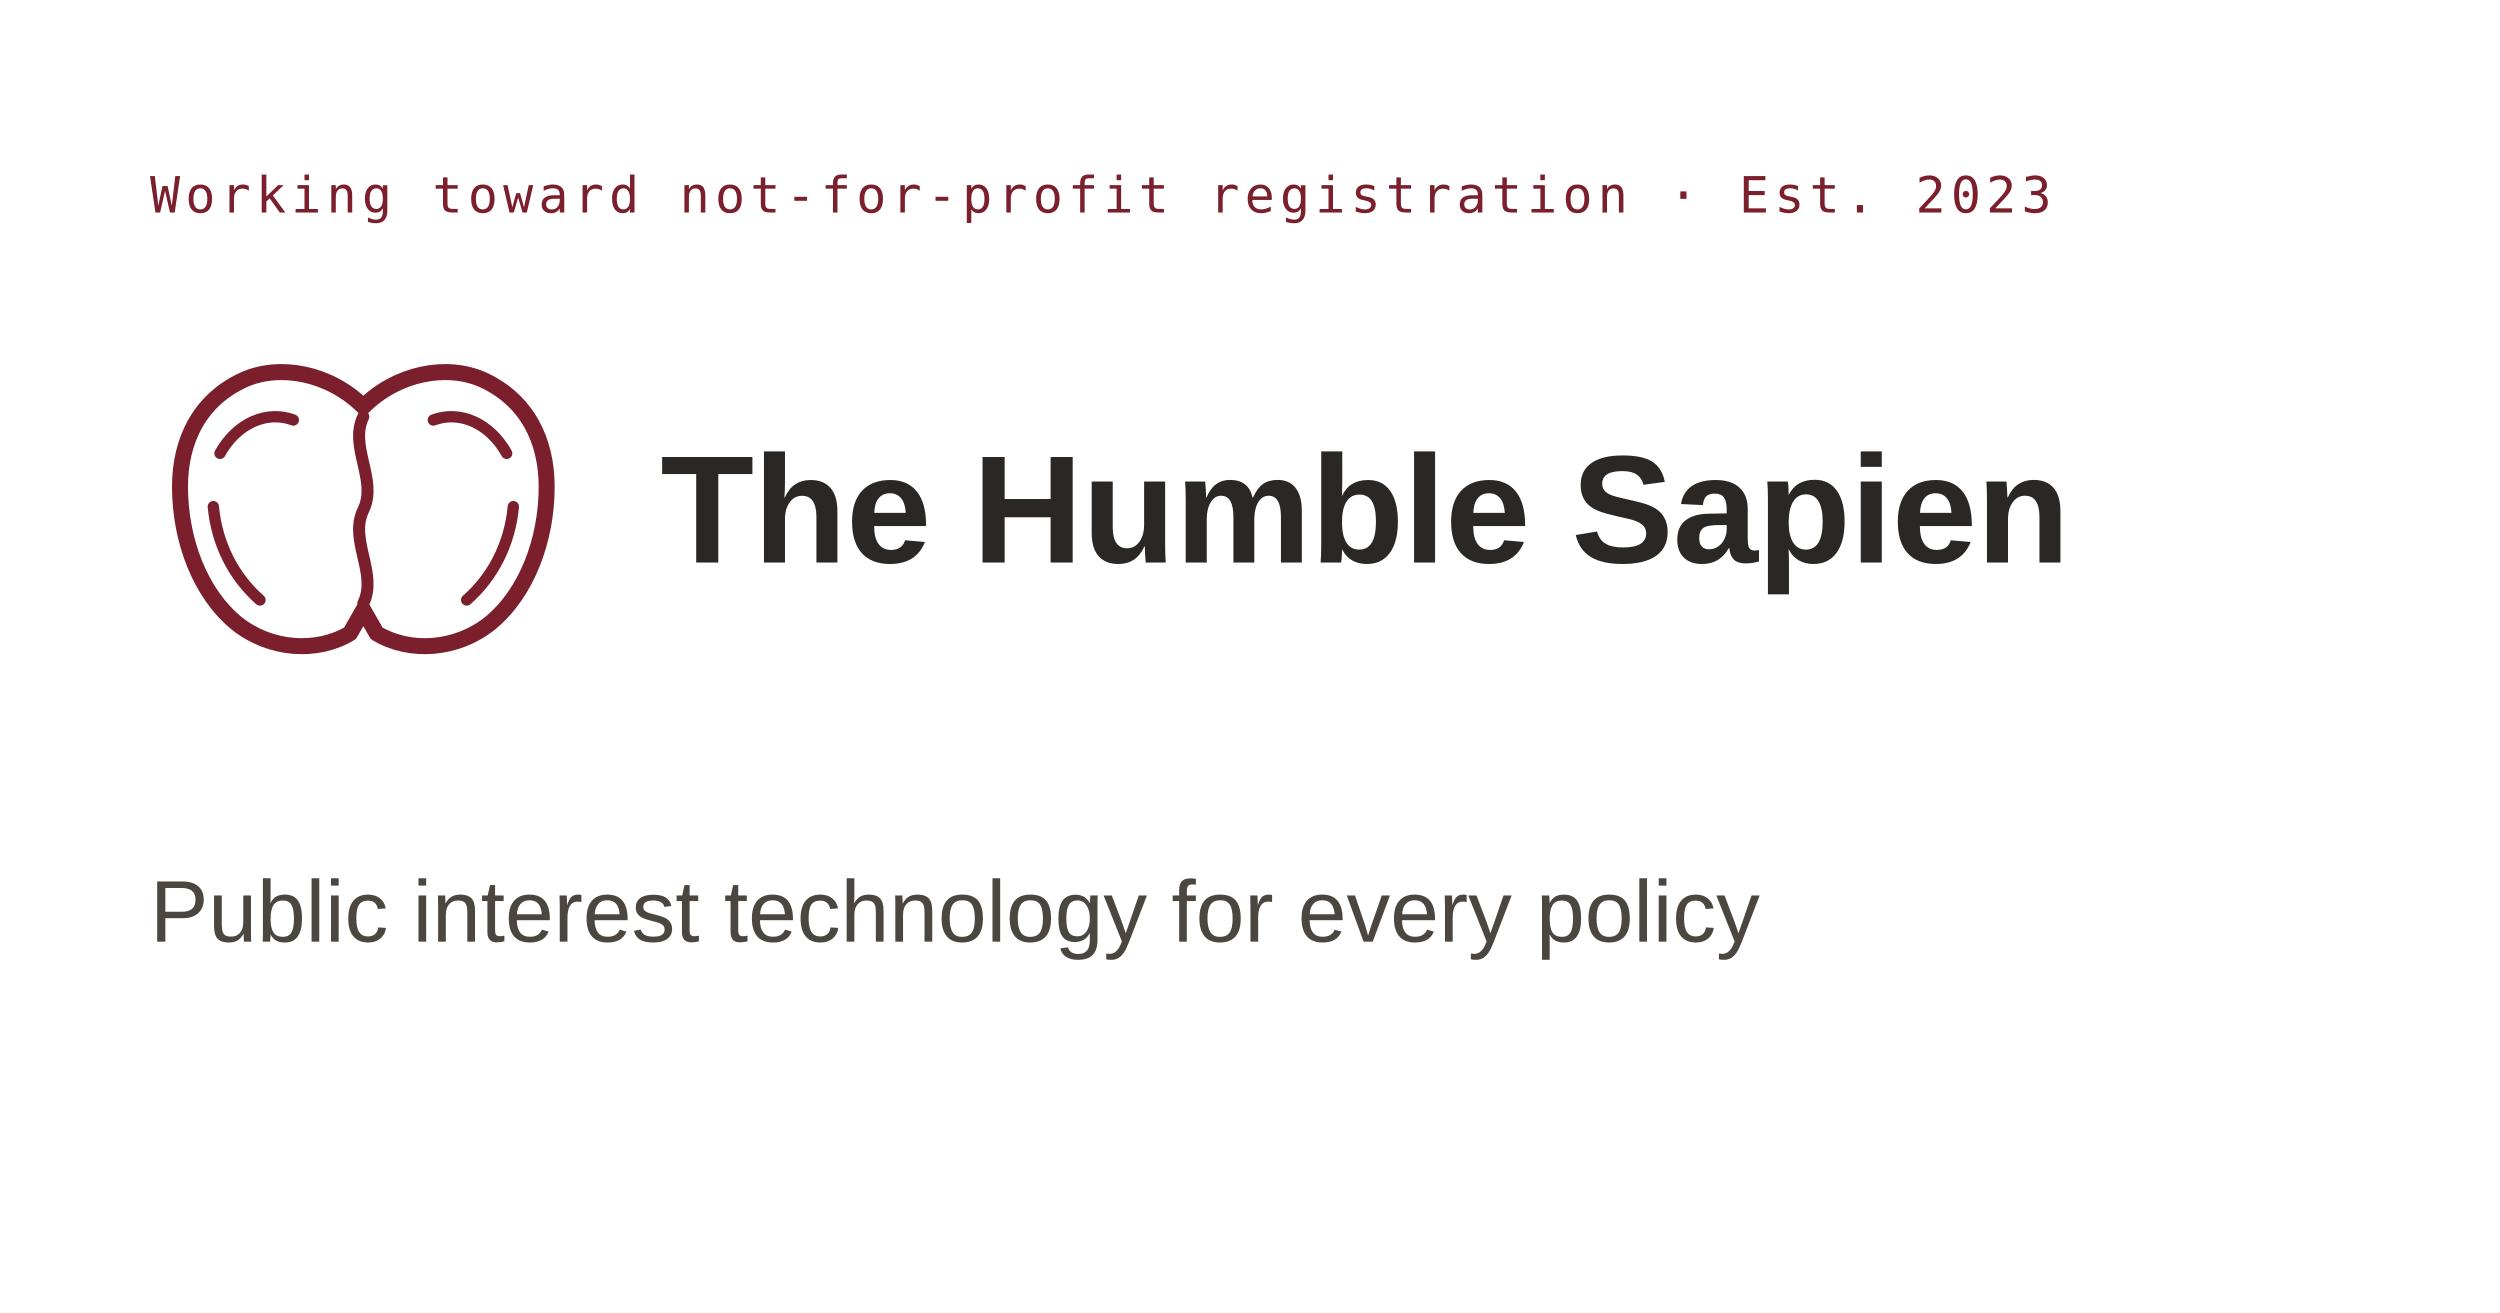
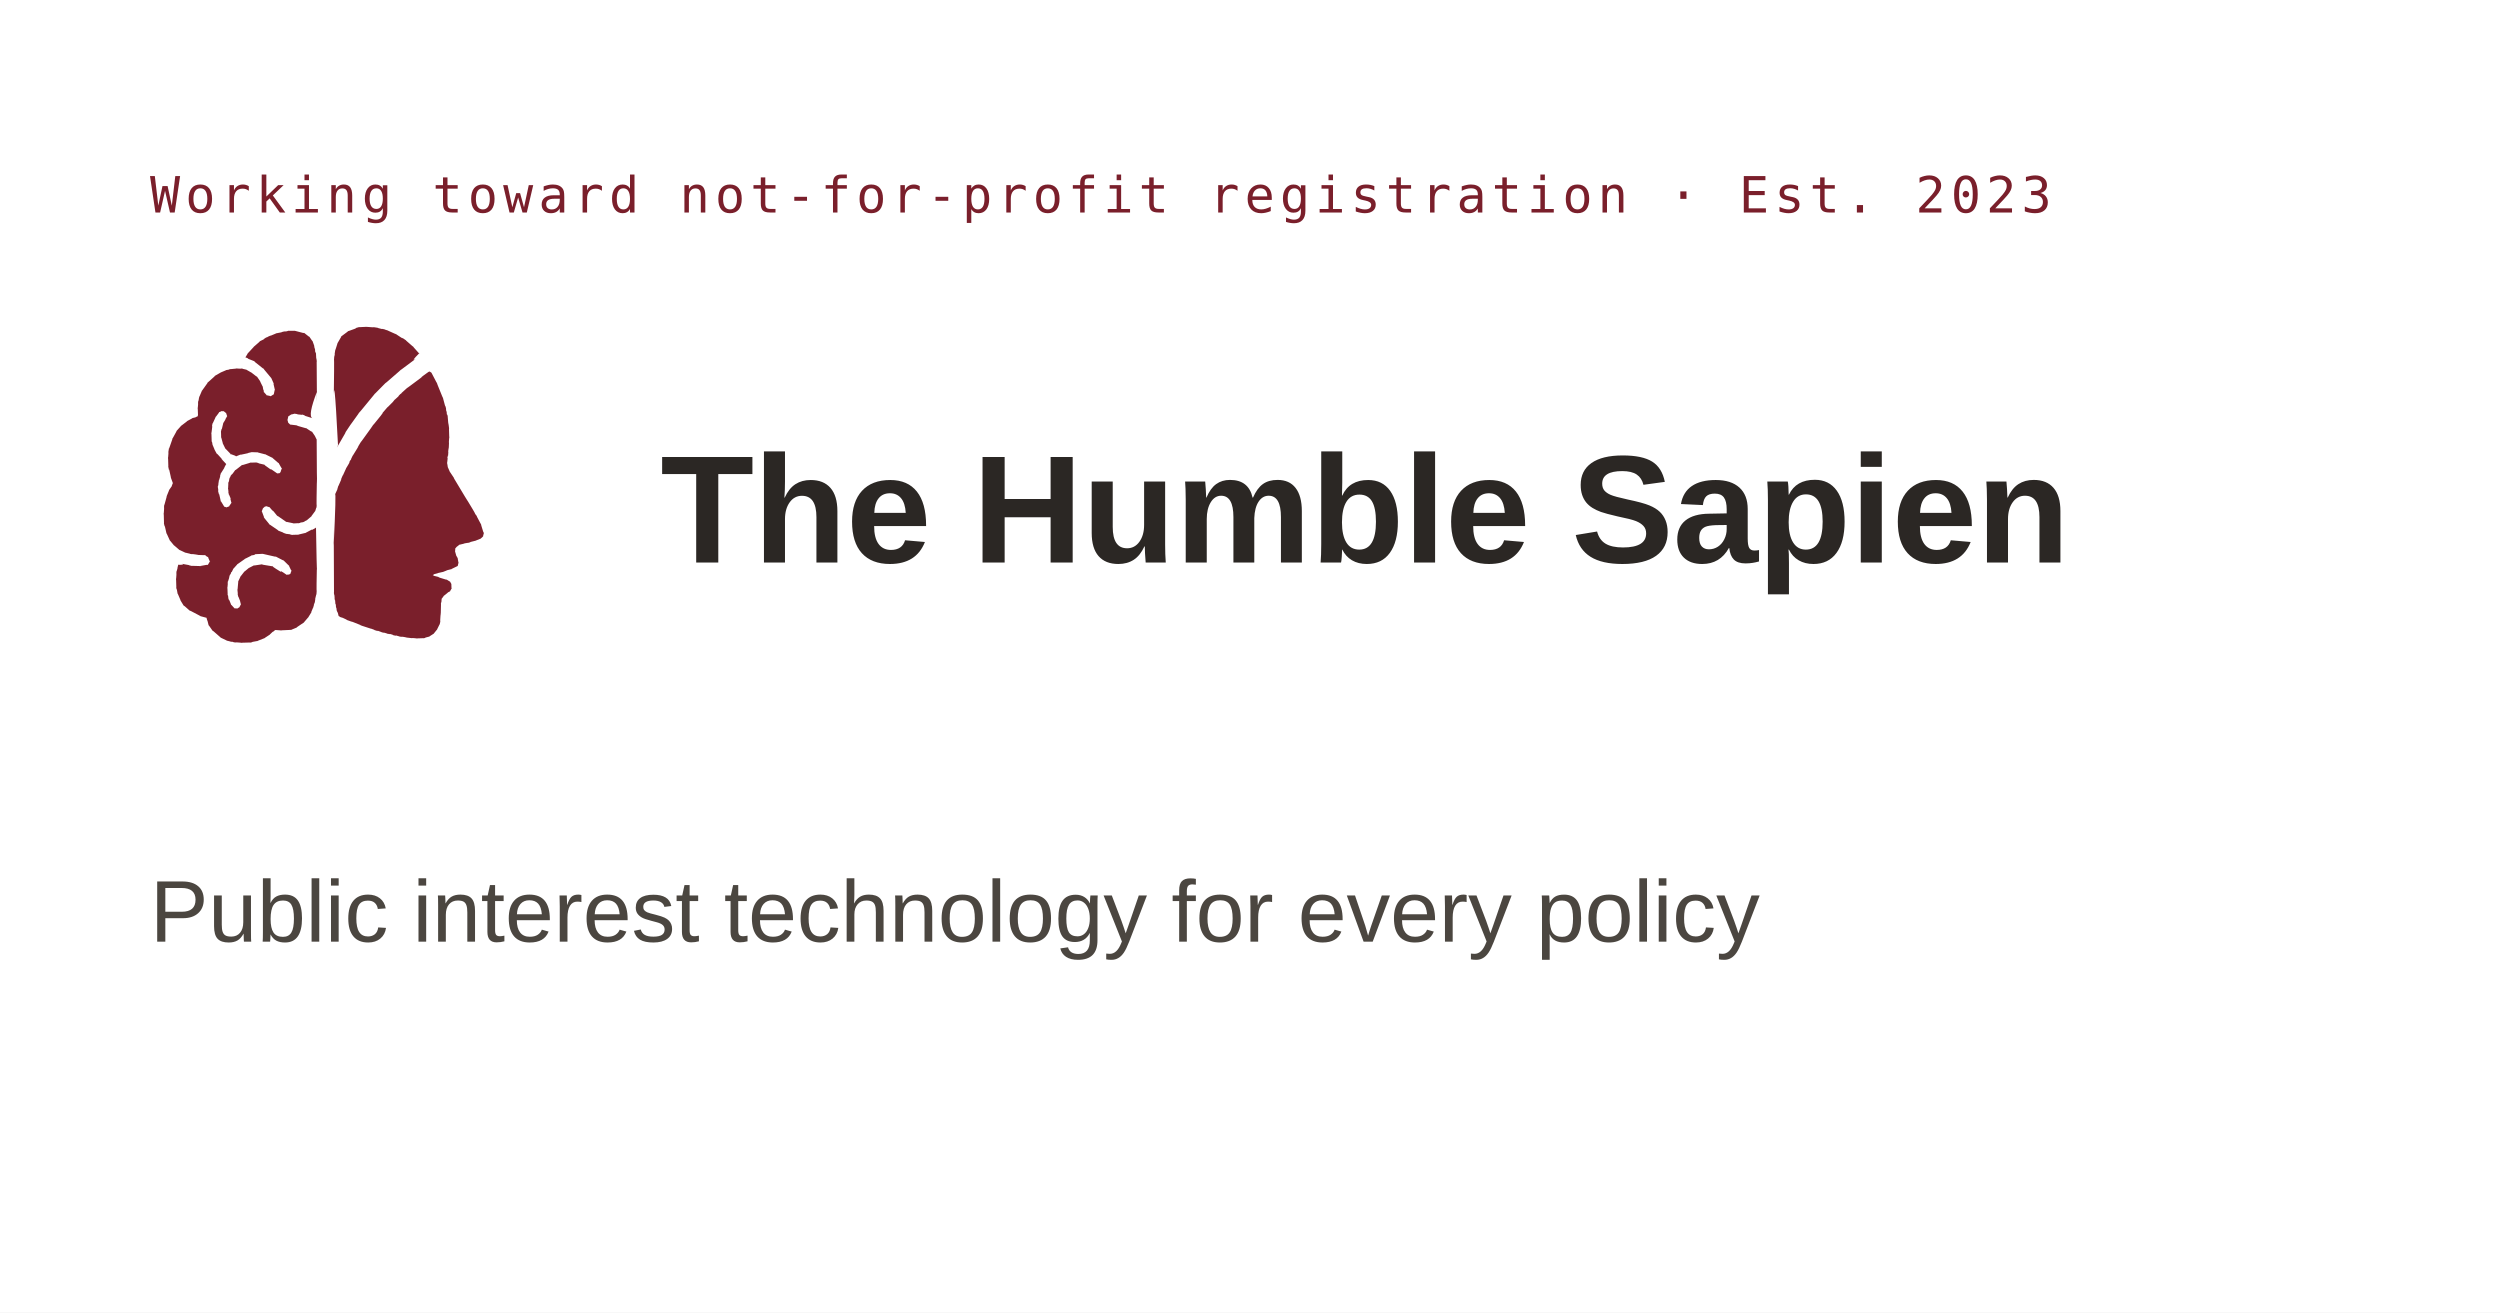
<svg xmlns="http://www.w3.org/2000/svg" width="1200" height="630" viewBox="0 0 1200 630">
  <rect x="0" y="0" width="1200" height="630" fill="#FFFFFF" />
  <text x="72" y="102" font-family="'IBM Plex Mono', Menlo, monospace" font-size="24" font-weight="500" letter-spacing="2.5" fill="#7A1F2B">Working toward not-for-profit registration · Est. 2023</text>
-   <g transform="translate(72,160) scale(3.2)" fill="none" stroke="#7A1F2B" stroke-linecap="round" stroke-linejoin="round">
-     <path d="M 32 11 C 27 6 19.5 4.5 14 7 C 7.5 10 4.5 16 4.5 23 C 4.5 31 7.5 39 13 43.5 C 18 47.5 25 48 30 45 L 32 41.5 L 34 45 C 39 48 46 47.5 51 43.5 C 56.5 39 59.5 31 59.5 23 C 59.5 16 56.5 10 50 7 C 44.5 4.5 37 6 32 11 Z" stroke-width="2.4" />
-     <path d="M 32 12.5 C 29.8 17 34.2 22 32 26.5 C 29.8 31 34.2 36 32 40.5" stroke-width="1.8" />
-     <path d="M 10.5 18 C 13 13.5 17.5 11.5 21.5 13" stroke-width="1.7" />
-     <path d="M 9.5 26 C 10 31.5 12.5 36.5 16.5 40" stroke-width="1.7" />
-     <path d="M 10.5 18 C 13 13.5 17.5 11.5 21.5 13" transform="translate(64 0) scale(-1 1)" stroke-width="1.7" />
-     <path d="M 9.5 26 C 10 31.5 12.5 36.5 16.5 40" transform="translate(64 0) scale(-1 1)" stroke-width="1.7" />
+   <g transform="translate(72,150) scale(1.6)">
+     <path fill="#7A1F2B" fill-rule="evenodd" d="M64.9 4.3Q67.0 4.3 64.9 4.3Q67.2 4.5 67.1 4.4Q69.2 4.7 68.2 4.6Q70.0 5.1 69.6 4.9Q70.7 5.1 70.4 5.1Q72.0 5.6 71.3 5.4Q75.0 7.1 73.5 6.3Q76.3 8.2 75.7 7.6Q77.2 8.6 76.8 8.4Q80.2 11.4 78.7 10.0Q81.3 13.0 80.8 12.2Q78.1 14.9 79.7 13.9Q72.9 19.0 75.5 17.0Q69.0 22.7 70.9 20.9Q66.1 25.8 67.6 24.2Q60.5 32.9 63.3 29.3Q59.8 34.2 60.2 33.6Q57.7 37.3 58.8 35.8Q55.1 42.3 56.4 39.8Q55.1 14.3 55.1 28.3Q55.3 14.0 55.2 14.2Q55.3 12.5 55.3 13.3Q55.5 12.3 55.4 12.4Q55.7 10.4 55.6 11.3Q56.6 8.2 56.2 9.3Q57.9 6.5 57.2 7.3Q60.5 4.9 59.2 5.7Q62.7 4.5 61.6 4.7Q62.9 4.3 62.8 4.4ZM43.5 5.5Q45.1 5.6 43.5 5.5Q47.0 6.5 46.1 6.0Q48.3 7.8 47.7 7.1Q49.0 9.1 48.7 8.4Q49.4 10.4 49.2 9.7Q49.4 11.0 49.4 10.7Q49.6 11.2 49.5 11.1Q49.6 12.3 49.6 11.8Q49.9 12.5 49.8 12.4Q49.9 14.7 49.9 13.6Q50.1 14.9 50.0 14.8Q50.1 32.5 50.1 23.7Q47.3 31.0 48.7 31.7Q45.7 30.8 46.5 30.9Q45.5 30.5 45.6 30.7Q43.3 30.5 44.4 30.5Q43.1 30.3 43.2 30.4Q41.8 30.8 42.5 30.5Q41.2 31.4 41.5 31.1Q41.2 32.7 41.2 32.1Q41.6 33.4 41.4 33.0Q42.3 33.8 41.9 33.6Q45.5 34.0 43.9 33.9Q47.9 35.1 46.7 34.6Q49.0 36.2 48.5 35.6Q49.9 37.7 49.4 36.9Q50.1 38.4 50.0 38.0Q50.1 57.9 50.1 48.1Q49.9 58.1 50.0 58.0Q49.9 59.0 49.9 58.5Q49.4 60.1 49.6 59.5Q47.7 62.0 48.6 61.0Q46.6 62.7 47.1 62.3Q46.2 62.7 46.4 62.7Q45.5 63.1 45.8 62.9Q44.7 63.1 45.1 63.1Q44.4 63.3 44.5 63.2Q42.3 63.3 43.3 63.3Q39.7 62.5 41.0 62.9Q37.1 60.1 38.4 61.3Q36.6 59.0 36.8 59.5Q35.5 58.1 36.1 58.5Q34.7 58.1 35.1 58.1Q34.2 58.3 34.5 58.2Q33.6 59.0 33.9 58.7Q33.4 60.1 33.5 59.5Q34.7 62.5 34.0 61.3Q36.6 64.4 35.6 63.4Q39.7 66.1 38.1 65.3Q40.3 66.1 40.0 66.1Q41.4 66.6 40.9 66.4Q42.7 66.6 42.0 66.6Q42.9 66.8 42.8 66.7Q45.5 66.6 44.2 66.7Q47.5 65.9 46.5 66.2Q49.4 64.6 48.5 65.3Q50.1 64.4 49.8 64.5Q50.1 83.5 50.1 74.0Q49.9 83.7 50.0 83.6Q49.9 85.2 49.9 84.5Q49.4 86.5 49.6 85.9Q49.4 87.4 49.4 87.0Q49.0 88.1 49.2 87.7Q48.8 89.1 48.9 88.6Q48.1 90.4 48.5 89.8Q47.0 92.2 47.6 91.3Q45.5 93.7 46.3 92.9Q43.1 95.0 44.3 94.4Q41.8 95.4 42.5 95.2Q37.7 95.4 39.8 95.4Q37.3 95.2 37.5 95.3Q36.6 96.1 36.9 95.7Q35.3 97.2 36.0 96.6Q33.8 98.0 34.6 97.6Q31.2 98.9 32.5 98.5Q30.1 98.9 30.7 98.9Q29.9 99.1 30.0 99.0Q25.8 99.1 27.8 99.1Q25.6 98.9 25.7 99.0Q24.7 98.9 25.1 98.9Q24.5 98.7 24.6 98.8Q23.8 98.7 24.1 98.7Q22.5 98.3 23.2 98.5Q20.1 97.0 21.3 97.6Q18.0 94.6 19.0 95.8Q17.3 93.3 17.6 93.9Q17.1 91.8 17.2 92.5Q16.9 91.5 17.0 91.6Q13.6 90.7 15.2 91.1Q10.8 88.7 12.2 89.7Q9.7 87.4 10.2 88.1Q8.6 85.5 9.2 86.4Q8.0 83.5 8.3 84.5Q8.0 82.6 8.0 83.1Q7.8 82.4 7.9 82.5Q7.8 78.3 7.8 80.4Q8.0 78.1 7.9 78.2Q8.0 77.2 8.0 77.6Q8.4 76.3 8.2 76.8Q8.6 75.0 8.5 75.7Q10.6 75.7 9.6 75.4Q12.5 75.9 11.6 75.8Q12.7 76.1 12.6 76.0Q16.9 76.1 14.8 76.1Q17.7 75.5 17.3 75.8Q18.2 74.2 18.0 74.8Q17.1 72.9 17.6 73.5Q16.4 72.9 16.8 72.9Q16.2 72.7 16.3 72.8Q12.7 72.7 14.5 72.7Q12.5 72.4 12.6 72.5Q11.7 72.4 12.1 72.4Q9.7 71.8 10.7 72.1Q8.2 70.9 8.9 71.3Q6.5 69.2 7.3 70.0Q5.6 67.9 6.0 68.5Q4.5 65.1 5.0 66.5Q4.3 63.3 4.4 64.2Q4.1 63.1 4.2 63.2Q4.1 58.5 4.1 60.8Q4.3 58.3 4.2 58.4Q4.3 57.2 4.3 57.8Q5.4 54.0 4.8 55.6Q6.0 52.7 5.7 53.3Q6.9 51.6 6.5 52.1Q6.9 50.9 6.9 51.3Q5.8 48.3 6.3 49.6Q5.6 46.2 5.7 47.3Q5.4 46.0 5.5 46.1Q5.4 42.0 5.4 44.0Q5.6 41.8 5.5 41.9Q5.8 39.9 5.7 40.9Q7.3 36.4 6.6 38.1Q8.4 34.9 7.9 35.6Q9.9 33.4 9.2 34.1Q11.9 32.1 10.9 32.7Q13.4 31.4 12.6 31.7Q14.0 31.4 13.7 31.4Q14.5 31.0 14.3 31.2Q14.3 30.8 14.4 30.9Q14.3 27.3 14.3 29.0Q14.5 27.1 14.4 27.2Q14.5 26.2 14.5 26.6Q14.7 26.0 14.6 26.1Q14.9 24.7 14.8 25.3Q16.0 22.5 15.5 23.6Q18.2 19.9 17.1 21.2Q20.3 18.4 19.3 19.1Q22.1 17.5 21.2 18.0Q23.4 17.1 22.7 17.3Q24.0 17.1 23.7 17.1Q24.2 16.9 24.1 17.0Q27.3 16.7 25.8 16.8Q27.5 16.9 27.4 16.8Q28.2 16.9 27.8 16.9Q29.5 17.3 28.8 17.1Q31.4 18.6 30.4 18.0Q32.5 19.7 32.0 19.1Q33.6 21.4 33.0 20.6Q34.0 22.7 33.8 22.1Q34.0 23.4 34.0 23.1Q34.2 23.6 34.1 23.5Q34.2 24.2 34.2 23.9Q35.5 25.3 34.9 24.8Q36.6 25.1 36.1 25.2Q37.5 24.2 37.1 24.7Q37.5 22.5 37.5 23.4Q36.8 20.6 37.2 21.5Q36.0 18.8 36.4 19.7Q32.7 15.3 34.3 17.1Q30.3 14.0 31.5 14.7Q28.6 13.6 29.5 13.8Q28.6 13.4 28.6 13.5Q29.9 11.4 29.2 12.4Q32.1 9.3 31.0 10.4Q33.6 8.2 32.8 8.7Q34.7 7.8 34.1 8.0Q35.1 7.3 34.9 7.5Q35.5 7.3 35.3 7.3Q36.6 6.7 36.1 7.0Q38.6 6.0 37.6 6.3Q40.3 5.8 39.4 5.9Q40.5 5.6 40.4 5.7Q41.6 5.6 41.1 5.6Q41.8 5.4 41.7 5.5ZM83.9 17.7Q84.2 17.7 83.9 17.7Q84.6 18.2 84.4 18.0Q87.2 23.4 85.9 20.8Q88.5 27.3 87.8 25.3Q88.7 28.8 88.6 28.0Q88.9 29.0 88.8 28.9Q88.9 29.9 88.9 29.5Q89.1 30.1 89.0 30.0Q89.1 31.0 89.1 30.5Q89.4 31.2 89.3 31.1Q89.6 34.9 89.5 33.0Q89.8 35.1 89.7 35.0Q89.8 39.0 89.8 37.1Q89.6 39.2 89.7 39.1Q89.6 41.8 89.6 40.5Q89.4 42.0 89.5 41.9Q89.4 43.6 89.4 42.8Q89.1 43.8 89.3 43.7Q89.1 46.0 89.1 44.9Q89.4 46.6 89.3 46.3Q90.4 48.8 89.9 47.7Q91.8 50.5 91.1 49.6Q97.2 59.8 94.5 55.2Q97.6 60.3 97.4 60.1Q97.8 60.9 97.7 60.6Q98.3 61.4 98.0 61.1Q100.2 65.3 99.2 63.3Q100.2 66.8 100.2 66.0Q99.8 67.4 100.0 67.1Q98.9 68.1 99.3 67.8Q97.0 68.7 97.9 68.4Q95.4 69.0 96.2 68.9Q95.2 69.2 95.3 69.1Q93.5 69.4 94.4 69.3Q92.4 69.8 92.9 69.6Q91.8 70.5 92.1 70.2Q91.5 70.9 91.6 70.7Q91.5 72.2 91.5 71.6Q92.0 73.3 91.8 72.8Q92.6 74.2 92.3 73.7Q92.6 75.7 92.6 74.9Q92.2 76.3 92.4 76.0Q89.4 77.4 90.8 76.9Q88.7 77.4 89.0 77.4Q87.2 78.1 88.0 77.8Q85.7 78.3 86.4 78.2Q84.6 78.7 85.1 78.5Q85.0 79.2 84.8 78.9Q87.8 79.6 86.4 79.4Q89.8 80.5 88.8 80.0Q90.2 80.9 90.0 80.7Q90.7 82.0 90.4 81.4Q90.4 83.3 90.6 82.6Q89.8 83.9 90.1 83.6Q88.9 84.2 89.4 84.0Q87.6 85.5 88.3 84.8Q87.4 86.1 87.5 85.8Q87.4 87.4 87.4 86.8Q87.2 87.6 87.3 87.5Q87.2 92.6 87.2 90.1Q87.0 92.8 87.1 92.7Q86.8 94.1 86.9 93.5Q85.7 95.9 86.2 95.0Q84.8 96.7 85.2 96.3Q83.1 97.6 83.9 97.2Q82.2 97.6 82.6 97.6Q82.0 97.8 82.1 97.7Q78.7 97.8 80.4 97.8Q78.5 97.6 78.6 97.7Q75.7 97.4 77.1 97.5Q75.5 97.2 75.6 97.3Q74.4 97.2 74.9 97.2Q73.3 96.7 73.8 97.0Q72.4 96.7 72.9 96.7Q71.6 96.3 72.0 96.5Q70.7 96.3 71.1 96.3Q69.8 95.9 70.3 96.1Q69.2 95.9 69.5 95.9Q67.7 95.2 68.4 95.6Q67.0 95.2 67.3 95.2Q65.7 94.6 66.4 94.9Q61.4 93.3 63.5 93.9Q59.8 92.4 60.6 92.8Q58.3 92.0 59.1 92.2Q57.2 91.3 57.8 91.6Q56.8 91.3 57.0 91.3Q56.4 90.9 56.6 91.1Q56.2 89.4 56.3 90.1Q55.9 89.1 56.0 89.3Q55.9 88.3 55.9 88.7Q55.7 88.1 55.8 88.2Q55.7 87.2 55.7 87.6Q55.5 87.0 55.6 87.1Q55.5 85.9 55.5 86.4Q55.3 85.7 55.4 85.8Q55.3 84.2 55.3 84.9Q55.1 83.9 55.2 84.0Q55.1 55.9 55.1 69.9Q55.9 53.3 55.5 54.6Q56.4 52.7 56.2 53.0Q56.6 51.6 56.5 52.1Q57.9 49.0 57.2 50.3Q57.9 48.6 57.9 48.8Q59.6 45.1 58.8 46.8Q60.1 44.7 59.8 44.9Q60.1 44.2 60.1 44.4Q60.5 43.8 60.3 44.0Q61.1 42.3 60.8 43.0Q63.3 39.0 62.2 40.6Q63.5 38.4 63.4 38.7Q69.0 31.0 66.2 34.7Q70.5 29.5 69.7 30.2Q72.0 27.5 71.2 28.5Q73.5 26.2 72.8 26.9Q73.5 26.0 73.5 26.1Q75.3 24.5 74.4 25.2Q75.3 24.2 75.3 24.4Q75.5 24.2 75.4 24.2Q78.7 21.2 77.1 22.7Q83.5 18.0 81.1 19.6Q83.7 17.7 83.6 17.8ZM22.1 29.6Q22.5 29.7 22.1 29.6Q23.2 30.5 22.8 30.1Q23.2 31.4 23.2 31.0Q22.3 32.5 22.7 32.0Q21.6 33.8 22.0 33.1Q21.4 35.8 21.5 34.8Q21.2 36.0 21.3 35.9Q21.4 38.4 21.3 37.2Q22.1 40.1 21.8 39.2Q22.9 41.4 22.5 40.7Q25.1 43.3 24.0 42.4Q26.2 43.1 25.7 43.2Q27.9 42.3 27.1 42.7Q30.5 42.0 29.2 42.2Q30.8 41.8 30.7 41.9Q33.1 42.0 32.0 41.9Q35.8 42.9 34.5 42.5Q37.5 44.0 36.6 43.5Q39.4 46.0 38.5 45.0Q39.7 47.3 39.6 46.6Q39.0 48.1 39.3 47.7Q38.8 48.3 38.9 48.2Q37.7 48.3 38.2 48.3Q35.3 46.2 36.5 47.3Q33.6 45.3 34.5 45.7Q31.8 45.1 32.7 45.2Q31.6 44.9 31.7 45.0Q29.0 45.1 30.3 45.0Q26.6 46.2 27.8 45.6Q24.7 48.1 25.7 47.1Q24.5 48.8 24.6 48.5Q24.0 49.2 24.2 49.0Q24.0 49.6 24.0 49.4Q23.6 50.3 23.8 50.0Q23.6 51.2 23.6 50.7Q23.4 51.4 23.5 51.3Q23.4 53.8 23.4 52.6Q23.6 54.0 23.5 53.9Q23.8 55.3 23.7 54.6Q24.5 56.4 24.1 55.8Q24.5 57.7 24.5 57.0Q23.4 58.5 23.9 58.1Q22.7 58.5 23.1 58.5Q21.9 58.1 22.3 58.3Q20.8 55.7 21.3 56.9Q20.6 53.6 20.7 54.6Q20.3 53.3 20.5 53.4Q20.3 51.6 20.3 52.5Q20.6 51.4 20.5 51.5Q20.8 49.4 20.7 50.4Q21.2 48.8 21.0 49.1Q21.4 47.7 21.3 48.2Q22.9 45.7 22.2 46.7Q22.9 45.3 22.9 45.5Q20.6 43.1 21.8 44.2Q19.7 41.8 20.1 42.5Q19.0 40.5 19.4 41.2Q18.6 39.2 18.8 39.9Q18.6 38.6 18.6 38.9Q18.4 38.4 18.5 38.5Q18.4 34.7 18.4 36.5Q18.8 33.6 18.6 34.1Q18.8 32.9 18.8 33.3Q20.3 30.1 19.6 31.5Q21.0 29.7 20.7 29.9Q21.4 29.7 21.2 29.7Q21.6 29.5 21.5 29.6ZM33.8 72.4Q35.8 72.4 33.8 72.4Q39.2 73.7 37.5 73.1Q40.7 74.8 40.0 74.3Q42.5 76.8 41.6 75.8Q42.5 77.9 42.5 77.3Q42.0 78.5 42.3 78.2Q41.6 78.7 41.8 78.6Q40.3 78.7 41.0 78.7Q38.6 77.0 39.4 77.9Q35.5 75.5 37.1 76.2Q32.3 75.5 33.9 75.5Q30.3 76.1 31.3 75.8Q29.0 77.0 29.7 76.6Q27.7 78.3 28.4 77.6Q26.9 79.6 27.3 78.9Q26.2 81.3 26.5 80.5Q26.2 84.4 26.2 82.9Q26.4 84.6 26.3 84.5Q26.6 85.9 26.5 85.2Q27.3 87.2 27.0 86.5Q27.3 87.8 27.3 87.5Q26.6 88.7 27.0 88.3Q26.0 88.9 26.3 88.8Q24.9 88.7 25.4 88.8Q23.8 87.0 24.4 87.8Q23.6 85.7 23.7 86.3Q23.4 85.5 23.5 85.6Q23.4 84.6 23.4 85.0Q23.2 84.4 23.3 84.5Q23.2 81.3 23.2 82.9Q23.4 81.1 23.3 81.2Q23.4 80.2 23.4 80.7Q24.0 78.9 23.7 79.6Q24.0 78.5 24.0 78.7Q24.5 78.1 24.2 78.3Q24.5 77.6 24.5 77.9Q25.3 76.3 24.9 77.0Q26.9 74.8 26.1 75.6Q29.7 73.1 28.3 74.0Q31.0 72.7 30.3 72.9Q31.6 72.7 31.3 72.7Q31.8 72.4 31.7 72.5Z" />
  </g>
  <text x="317" y="270" font-family="'Public Sans', 'Helvetica Neue', Arial, sans-serif" font-size="73.6" font-weight="700" letter-spacing="-0.4" fill="#2B2724">The Humble Sapien</text>
  <text x="72" y="452" font-family="'Public Sans', 'Helvetica Neue', Arial, sans-serif" font-size="42" fill="#4B4640">Public interest technology for every policy</text>
</svg>
